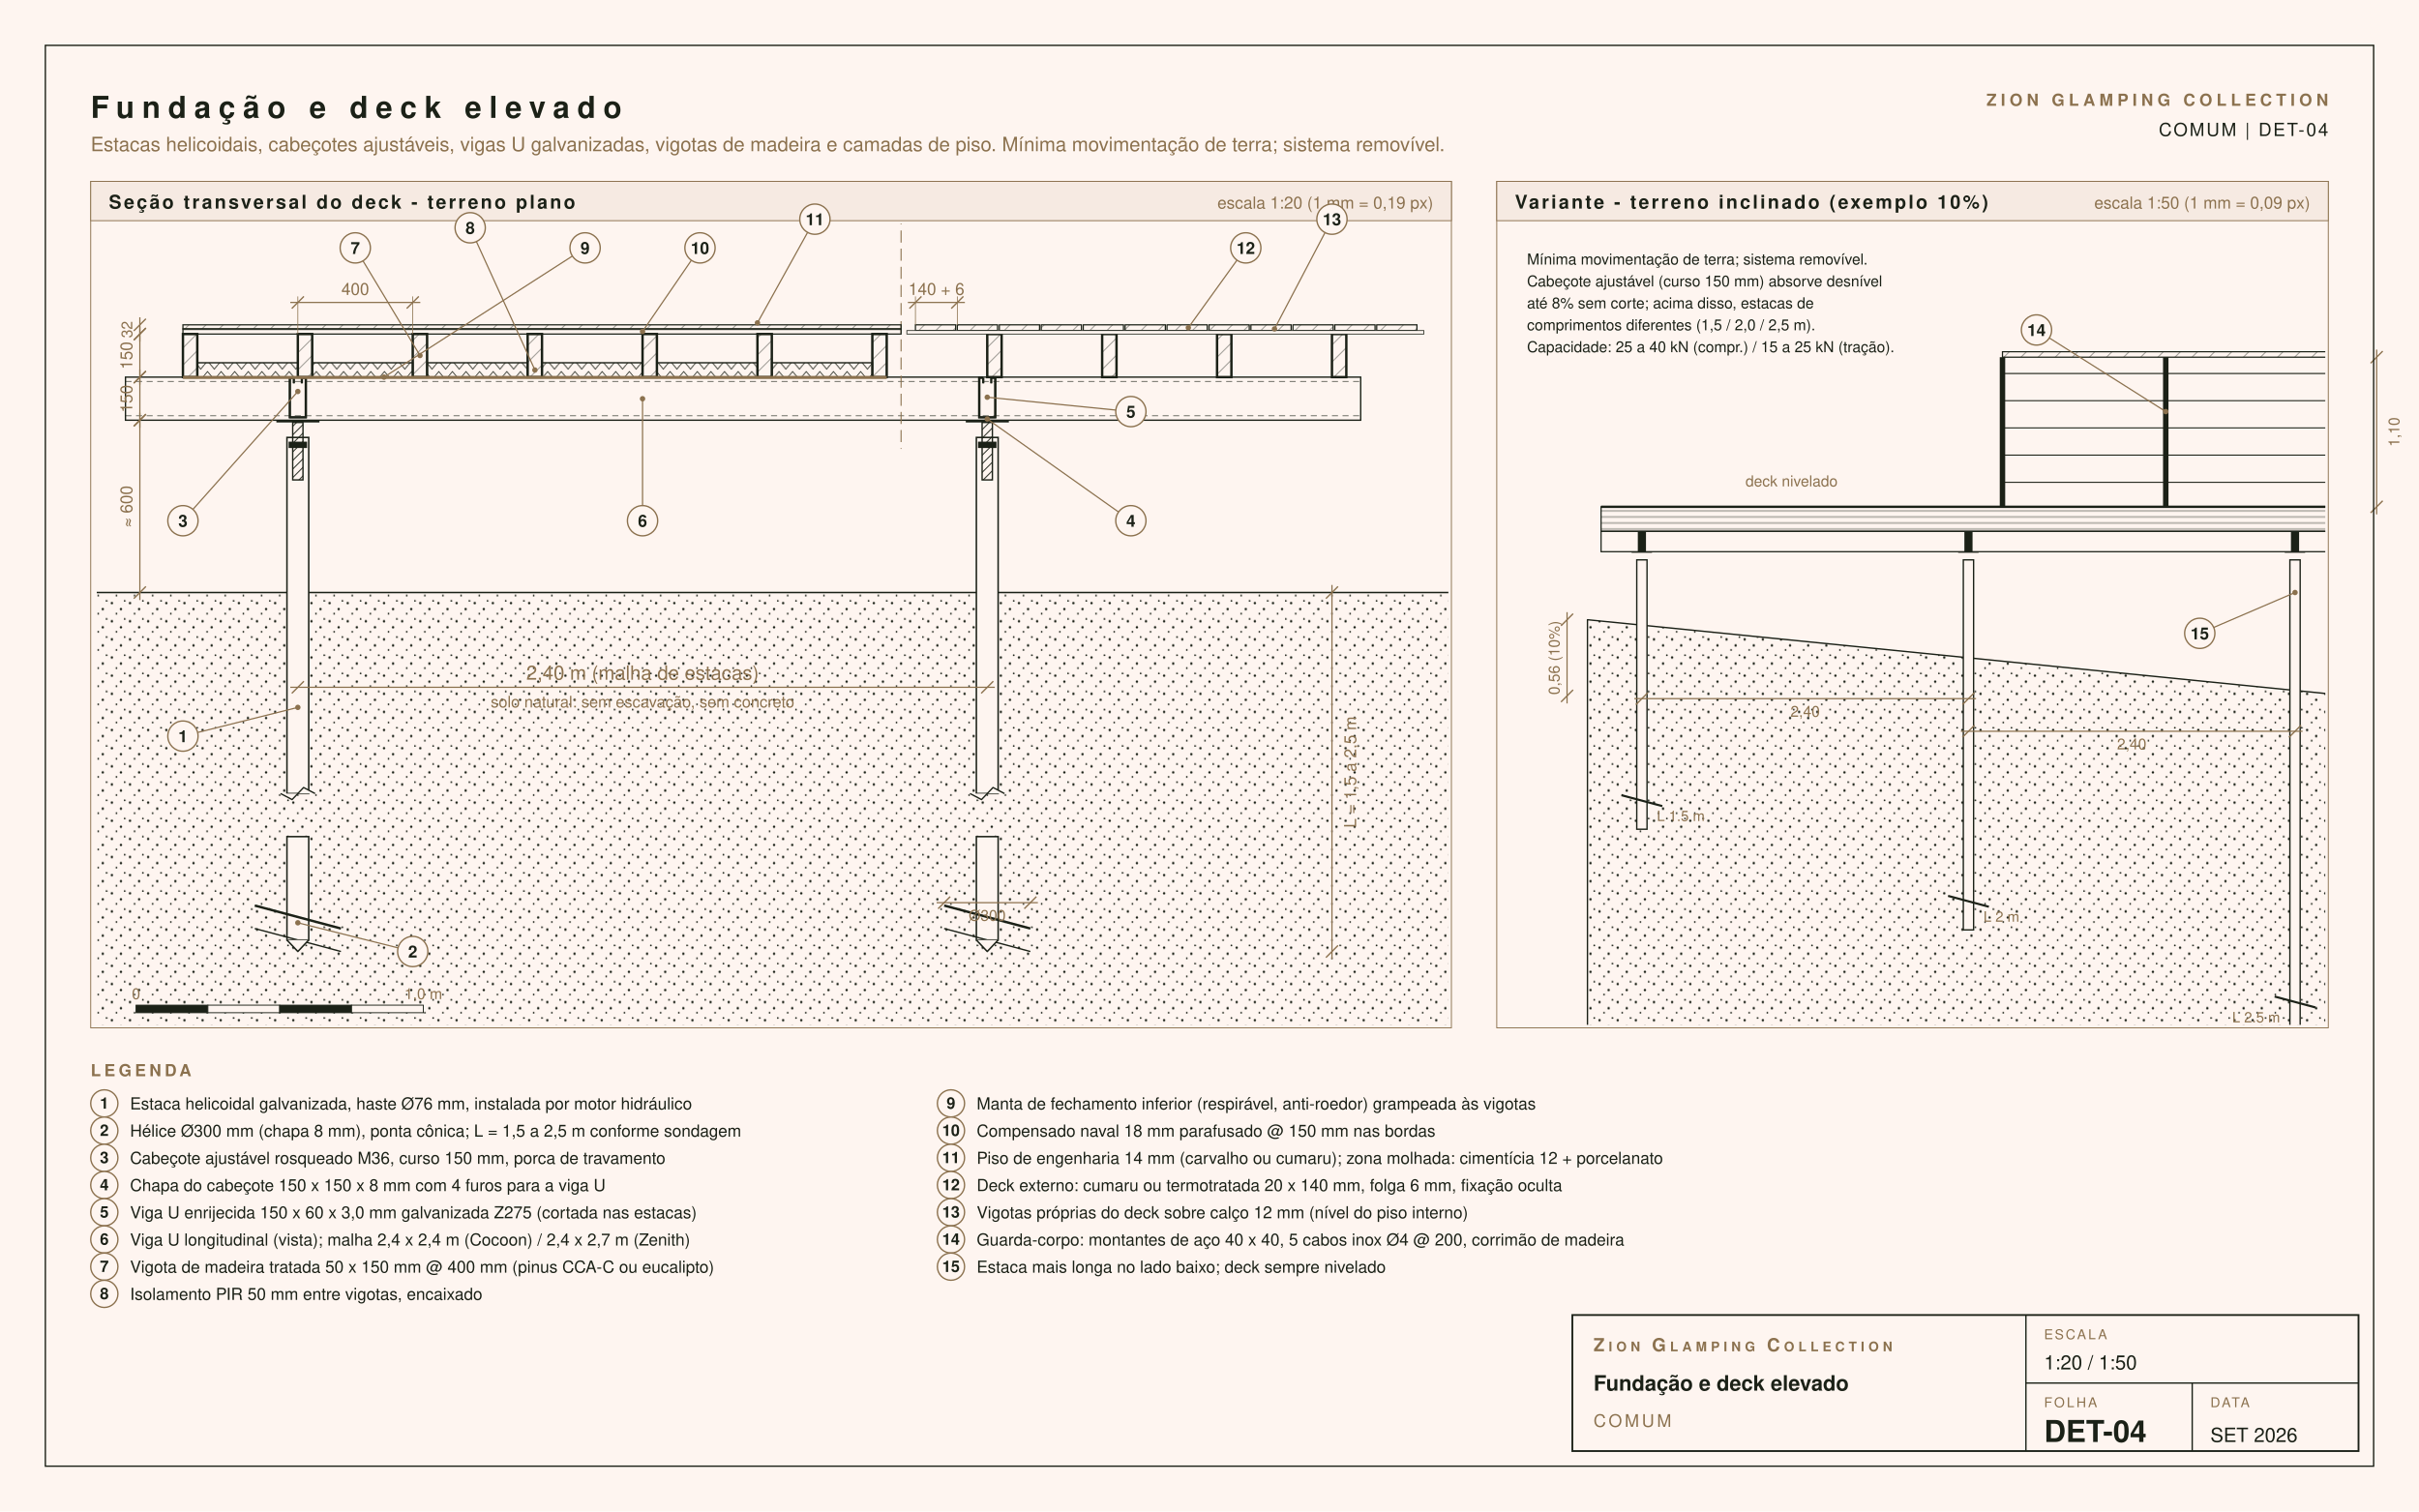
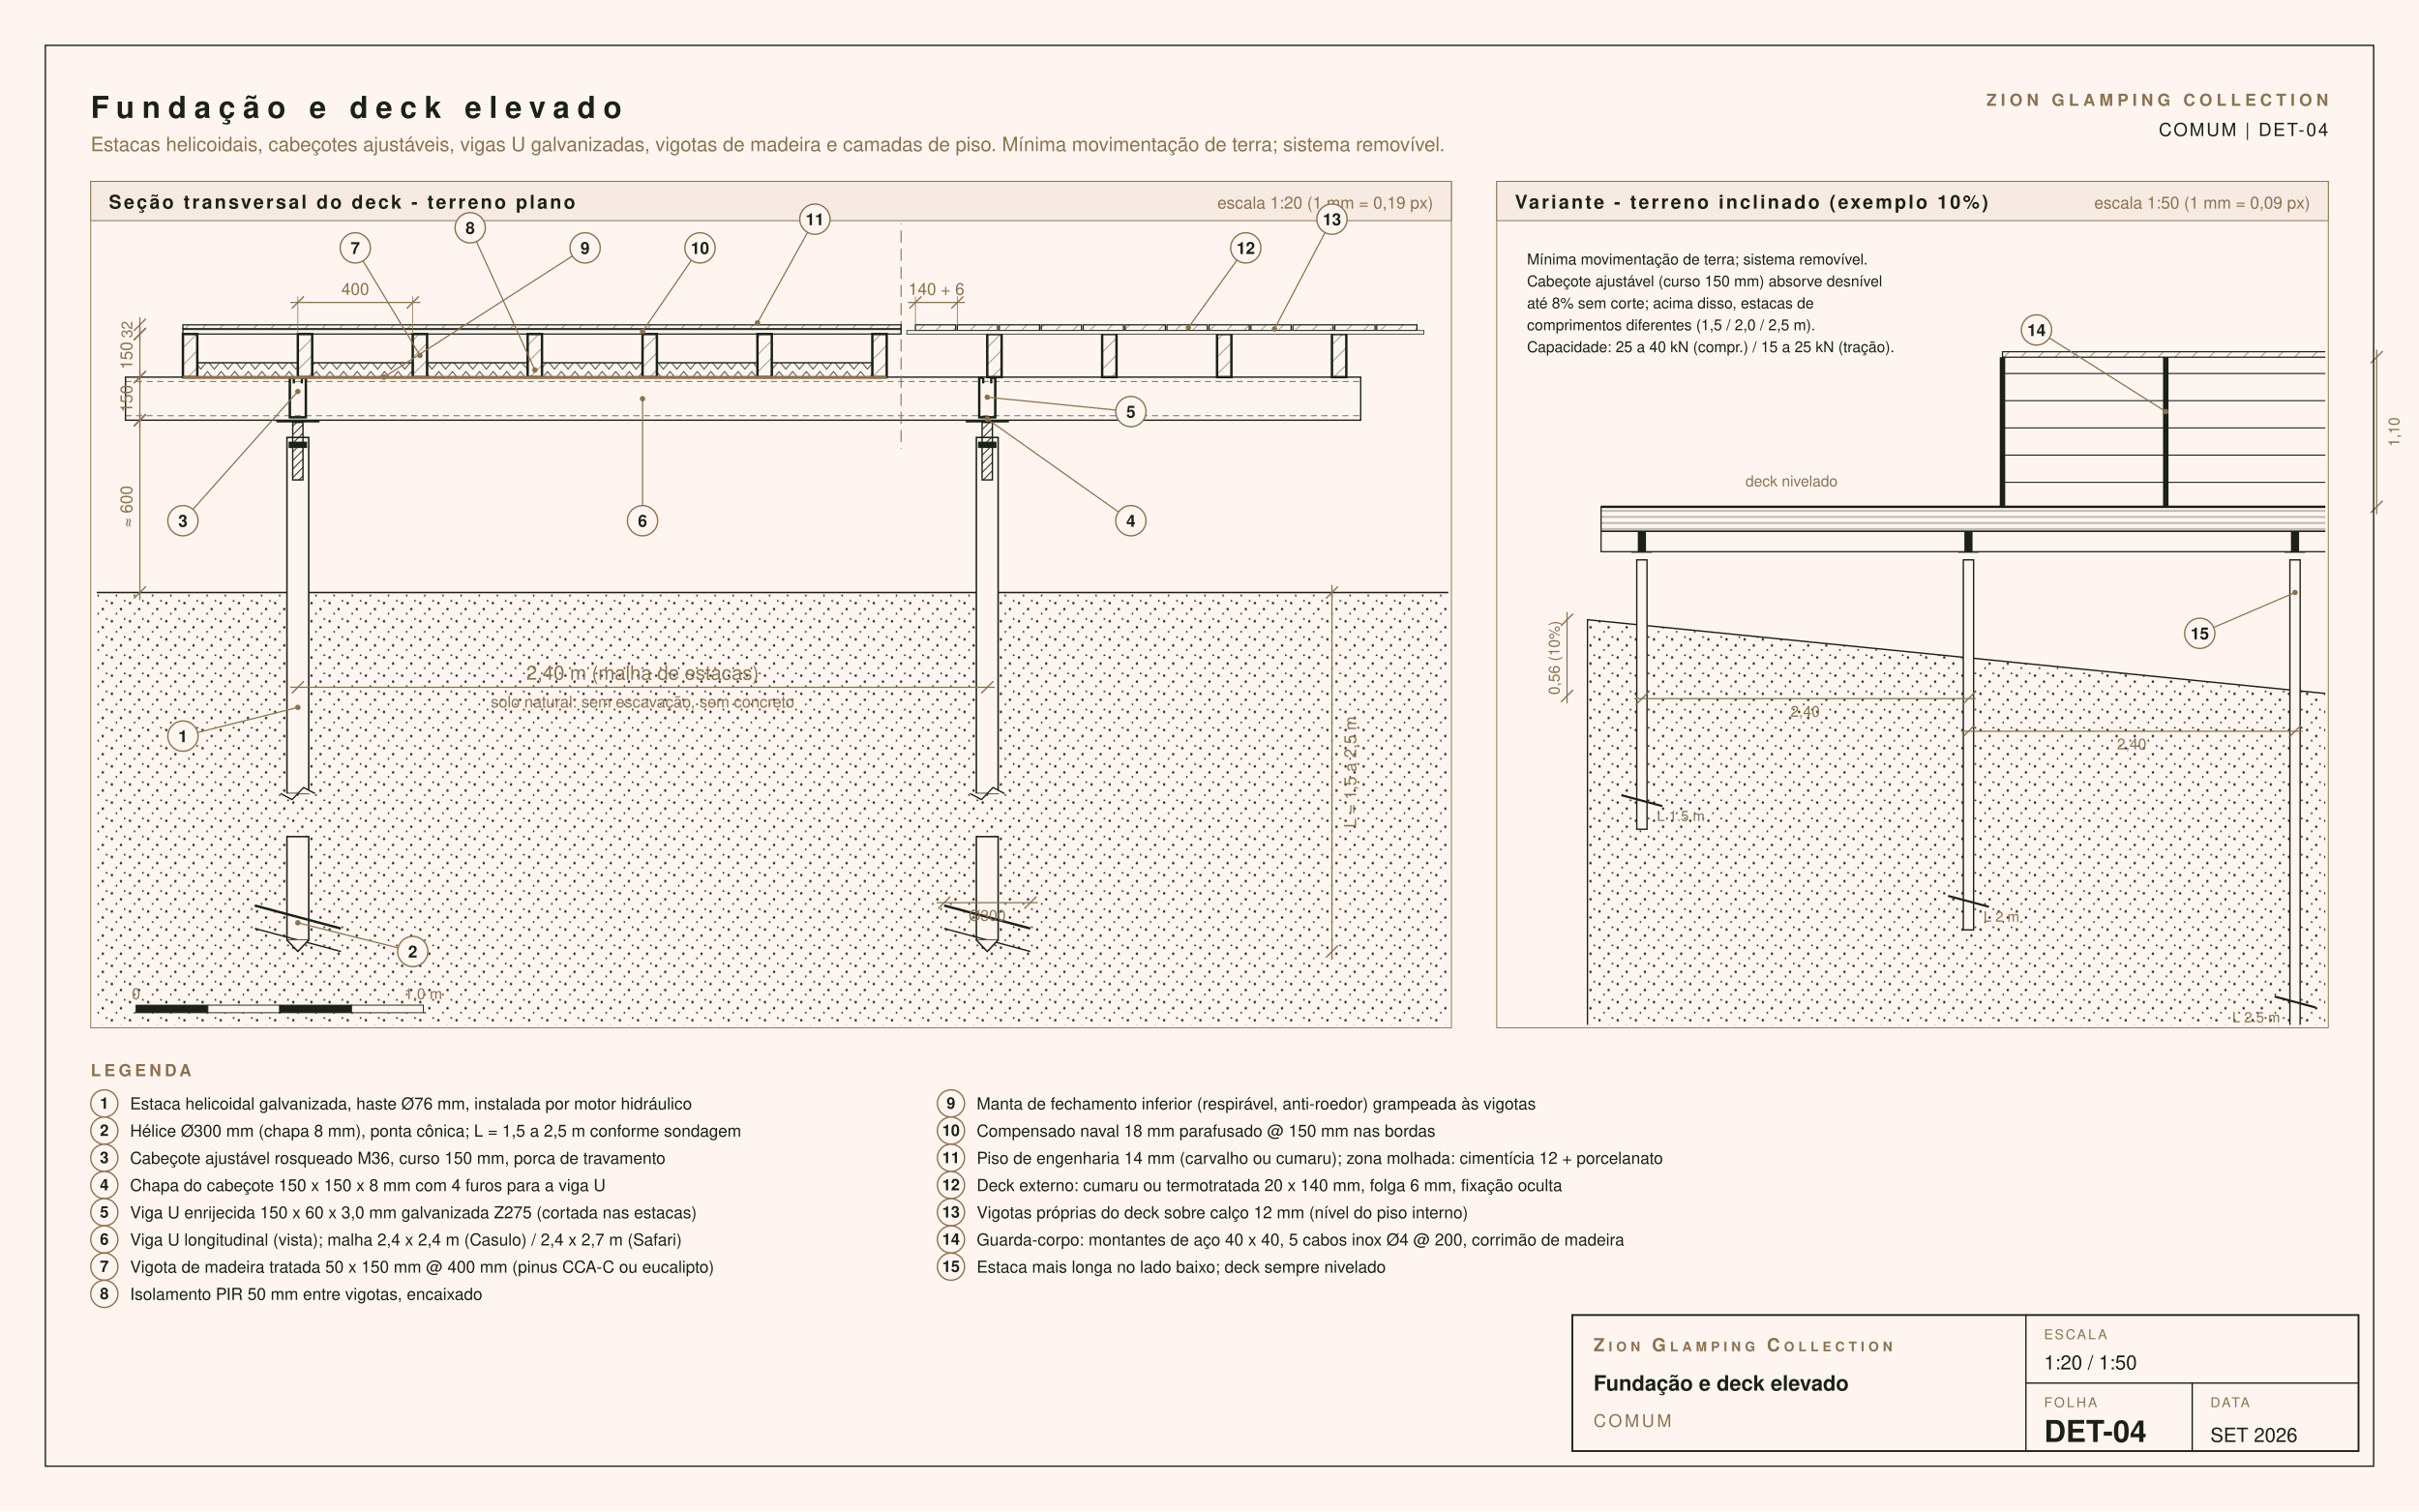
<svg xmlns="http://www.w3.org/2000/svg" width="1600" height="1000" viewBox="0 0 1600 1000" font-family="DM Sans, Helvetica, Arial, sans-serif" fill="#1B2117">
  <defs>
    <pattern id="p-wood" width="8" height="8" patternUnits="userSpaceOnUse" patternTransform="rotate(45)">
      <line x1="0" y1="0" x2="0" y2="8" stroke="#1B2117" stroke-width="0.5" />
    </pattern>
    <pattern id="p-steel" width="4" height="4" patternUnits="userSpaceOnUse" patternTransform="rotate(45)">
      <line x1="0" y1="0" x2="0" y2="4" stroke="#1B2117" stroke-width="1.1" />
    </pattern>
    <pattern id="p-ins" width="14" height="10" patternUnits="userSpaceOnUse">
      <path d="M0,5 L3.5,1 L7,5 L10.5,9 L14,5" fill="none" stroke="#1B2117" stroke-width="0.6" />
    </pattern>
    <pattern id="p-pir" width="9" height="7" patternUnits="userSpaceOnUse">
      <path d="M0,3.5 L2.25,0.8 L4.5,3.5 L6.75,6.2 L9,3.5" fill="none" stroke="#1B2117" stroke-width="0.5" />
    </pattern>
    <pattern id="p-dots" width="12" height="12" patternUnits="userSpaceOnUse">
      <circle cx="2" cy="3" r="0.8" fill="#1B2117" />
      <circle cx="8" cy="7" r="0.8" fill="#1B2117" />
      <circle cx="5" cy="10" r="0.6" fill="#1B2117" />
      <circle cx="10.5" cy="1.5" r="0.6" fill="#1B2117" />
    </pattern>
    <pattern id="p-gravel" width="14" height="14" patternUnits="userSpaceOnUse">
      <ellipse cx="3" cy="4" rx="2.2" ry="1.5" fill="none" stroke="#1B2117" stroke-width="0.5" />
      <ellipse cx="10" cy="9" rx="2.4" ry="1.6" fill="none" stroke="#1B2117" stroke-width="0.5" transform="rotate(30 10 9)" />
      <ellipse cx="11" cy="2" rx="1.6" ry="1.1" fill="none" stroke="#1B2117" stroke-width="0.5" />
    </pattern>
    <pattern id="p-osb" width="10" height="10" patternUnits="userSpaceOnUse">
      <line x1="1" y1="2" x2="4" y2="3" stroke="#1B2117" stroke-width="0.6" />
      <line x1="6" y1="7" x2="9" y2="5" stroke="#1B2117" stroke-width="0.6" />
      <line x1="2" y1="8" x2="4" y2="9" stroke="#1B2117" stroke-width="0.6" />
    </pattern>
    <pattern id="p-cem" width="6" height="6" patternUnits="userSpaceOnUse">
      <circle cx="1.5" cy="1.5" r="0.5" fill="#1B2117" />
      <circle cx="4.5" cy="4" r="0.5" fill="#1B2117" />
    </pattern>
    <pattern id="p-ply" width="10" height="4" patternUnits="userSpaceOnUse">
      <line x1="0" y1="2" x2="10" y2="2" stroke="#1B2117" stroke-width="0.35" />
    </pattern>
  </defs>
  <rect x="0" y="0" width="1600" height="1000" fill="#FEF5F0" />
  <rect x="60.0" y="120.0" width="900.0" height="560.0" fill="none" stroke="#8B714E" stroke-width="0.6" rx="0" />
  <rect x="60.0" y="120.0" width="900.0" height="26.0" fill="#F6EAE2" stroke="#8B714E" stroke-width="0.6" rx="0" />
  <text x="72.0" y="138.0" text-anchor="start" fill="#1B2117" style="font-size:12.5px;font-weight:600;letter-spacing:0.12em;text-transform:uppercase;">Seção transversal do deck  -  terreno plano</text>
  <text x="948.0" y="138.0" text-anchor="end" fill="#8B714E" style="font-size:11px;">escala 1:20 (1 mm = 0,19 px)</text>
  <clipPath id="c4a">
    <rect x="62" y="148" width="896" height="530" />
  </clipPath>
  <g clip-path="url(#c4a)">
    <rect x="64.0" y="392.0" width="912.0" height="304.0" fill="url(#p-dots)" stroke="none" stroke-width="0.9" rx="0" />
    <line x1="64.0" y1="392.0" x2="976.0" y2="392.0" stroke="#1B2117" stroke-width="1.0" stroke-linecap="butt" />
    <rect x="189.8" y="289.4" width="14.4" height="235.6" fill="#FEF5F0" stroke="#1B2117" stroke-width="1.0" rx="0" />
    <polyline points="185.6,525.0 193.2,529.0 200.8,521.0 208.4,525.0" fill="#FEF5F0" stroke="#1B2117" stroke-width="0.9" stroke-linejoin="round" stroke-linecap="butt" />
    <rect x="189.8" y="553.5" width="14.4" height="68.4" fill="#FEF5F0" stroke="#1B2117" stroke-width="1.0" rx="0" />
    <polyline points="168.5,599.1 225.5,614.3" fill="none" stroke="#1B2117" stroke-width="1.6" stroke-linejoin="round" stroke-linecap="butt" />
    <polyline points="168.5,614.3 225.5,629.5" fill="none" stroke="#1B2117" stroke-width="0.9" stroke-linejoin="round" stroke-linecap="butt" />
    <polyline points="189.8,621.9 197.0,629.5 204.2,621.9" fill="#FEF5F0" stroke="#1B2117" stroke-width="1.0" stroke-linejoin="round" stroke-linecap="butt" />
    <rect x="193.6" y="279.5" width="6.8" height="38.0" fill="url(#p-steel)" stroke="#1B2117" stroke-width="0.9" rx="0" />
    <rect x="190.9" y="292.2" width="12.2" height="4.2" fill="#1B2117" stroke="none" stroke-width="0.9" rx="0" />
    <rect x="182.8" y="278.0" width="28.5" height="1.5" fill="#1B2117" stroke="none" stroke-width="0.9" rx="0" />
    <polygon points="191.3,249.5 191.3,276.5 202.7,276.5 202.7,249.5 200.0,249.5 200.0,253.3 199.3,253.3 199.3,250.3 201.9,250.3 201.9,275.7 192.1,275.7 192.1,250.3 194.7,250.3 194.7,253.3 194.0,253.3 194.0,249.5" fill="#1B2117" stroke="#1B2117" stroke-width="0.8" stroke-linejoin="round" stroke-linecap="butt" />
    <rect x="645.8" y="289.4" width="14.4" height="235.6" fill="#FEF5F0" stroke="#1B2117" stroke-width="1.0" rx="0" />
    <polyline points="641.6,525.0 649.2,529.0 656.8,521.0 664.4,525.0" fill="#FEF5F0" stroke="#1B2117" stroke-width="0.9" stroke-linejoin="round" stroke-linecap="butt" />
    <rect x="645.8" y="553.5" width="14.4" height="68.4" fill="#FEF5F0" stroke="#1B2117" stroke-width="1.0" rx="0" />
    <polyline points="624.5,599.1 681.5,614.3" fill="none" stroke="#1B2117" stroke-width="1.6" stroke-linejoin="round" stroke-linecap="butt" />
    <polyline points="624.5,614.3 681.5,629.5" fill="none" stroke="#1B2117" stroke-width="0.9" stroke-linejoin="round" stroke-linecap="butt" />
    <polyline points="645.8,621.9 653.0,629.5 660.2,621.9" fill="#FEF5F0" stroke="#1B2117" stroke-width="1.0" stroke-linejoin="round" stroke-linecap="butt" />
    <rect x="649.6" y="279.5" width="6.8" height="38.0" fill="url(#p-steel)" stroke="#1B2117" stroke-width="0.9" rx="0" />
    <rect x="646.9" y="292.2" width="12.2" height="4.2" fill="#1B2117" stroke="none" stroke-width="0.9" rx="0" />
    <rect x="638.8" y="278.0" width="28.5" height="1.5" fill="#1B2117" stroke="none" stroke-width="0.9" rx="0" />
    <polygon points="647.3,249.5 647.3,276.5 658.7,276.5 658.7,249.5 656.0,249.5 656.0,253.3 655.3,253.3 655.3,250.3 657.9,250.3 657.9,275.7 648.1,275.7 648.1,250.3 650.7,250.3 650.7,253.3 650.0,253.3 650.0,249.5" fill="#1B2117" stroke="#1B2117" stroke-width="0.8" stroke-linejoin="round" stroke-linecap="butt" />
    <rect x="83.0" y="249.5" width="817.0" height="28.5" fill="none" stroke="#1B2117" stroke-width="0.9" rx="0" />
    <line x1="83.0" y1="275.1" x2="900.0" y2="275.1" stroke="#1B2117" stroke-width="0.4" stroke-linecap="butt" stroke-dasharray="4 3" />
    <line x1="83.0" y1="252.3" x2="900.0" y2="252.3" stroke="#1B2117" stroke-width="0.4" stroke-linecap="butt" stroke-dasharray="4 3" />
    <rect x="121.0" y="221.0" width="9.5" height="28.5" fill="url(#p-wood)" stroke="#1B2117" stroke-width="1.6" rx="0" />
    <rect x="197.0" y="221.0" width="9.5" height="28.5" fill="url(#p-wood)" stroke="#1B2117" stroke-width="1.6" rx="0" />
    <rect x="273.0" y="221.0" width="9.5" height="28.5" fill="url(#p-wood)" stroke="#1B2117" stroke-width="1.6" rx="0" />
    <rect x="349.0" y="221.0" width="9.5" height="28.5" fill="url(#p-wood)" stroke="#1B2117" stroke-width="1.6" rx="0" />
    <rect x="425.0" y="221.0" width="9.5" height="28.5" fill="url(#p-wood)" stroke="#1B2117" stroke-width="1.6" rx="0" />
    <rect x="501.0" y="221.0" width="9.5" height="28.5" fill="url(#p-wood)" stroke="#1B2117" stroke-width="1.6" rx="0" />
    <rect x="577.0" y="221.0" width="9.5" height="28.5" fill="url(#p-wood)" stroke="#1B2117" stroke-width="1.6" rx="0" />
    <rect x="653.0" y="221.0" width="9.5" height="28.5" fill="url(#p-wood)" stroke="#1B2117" stroke-width="1.6" rx="0" />
    <rect x="729.0" y="221.0" width="9.5" height="28.5" fill="url(#p-wood)" stroke="#1B2117" stroke-width="1.6" rx="0" />
    <rect x="805.0" y="221.0" width="9.5" height="28.5" fill="url(#p-wood)" stroke="#1B2117" stroke-width="1.6" rx="0" />
    <rect x="881.0" y="221.0" width="9.5" height="28.5" fill="url(#p-wood)" stroke="#1B2117" stroke-width="1.6" rx="0" />
    <rect x="130.5" y="240.0" width="66.5" height="9.5" fill="url(#p-pir)" stroke="#1B2117" stroke-width="0.9" rx="0" />
    <rect x="206.5" y="240.0" width="66.5" height="9.5" fill="url(#p-pir)" stroke="#1B2117" stroke-width="0.9" rx="0" />
    <rect x="282.5" y="240.0" width="66.5" height="9.5" fill="url(#p-pir)" stroke="#1B2117" stroke-width="0.9" rx="0" />
    <rect x="358.5" y="240.0" width="66.5" height="9.5" fill="url(#p-pir)" stroke="#1B2117" stroke-width="0.9" rx="0" />
    <rect x="434.5" y="240.0" width="66.5" height="9.5" fill="url(#p-pir)" stroke="#1B2117" stroke-width="0.9" rx="0" />
    <rect x="510.5" y="240.0" width="66.5" height="9.5" fill="url(#p-pir)" stroke="#1B2117" stroke-width="0.9" rx="0" />
    <line x1="121.0" y1="249.7" x2="586.5" y2="249.7" stroke="#8B714E" stroke-width="2.0" stroke-linecap="butt" />
    <line x1="596.0" y1="116.5" x2="596.0" y2="297.0" stroke="#8B714E" stroke-width="0.7" stroke-linecap="butt" stroke-dasharray="8 4" />
    <text x="596.0" y="112.7" text-anchor="middle" fill="#8B714E" style="font-size:10px;">borda da concha / parede</text>
    <rect x="121.0" y="217.6" width="475.0" height="3.4" fill="url(#p-ply)" stroke="#1B2117" stroke-width="0.8" rx="0" />
    <rect x="121.0" y="214.9" width="475.0" height="2.7" fill="url(#p-wood)" stroke="#1B2117" stroke-width="0.8" rx="0" />
    <rect x="605.5" y="214.9" width="26.6" height="3.8" fill="url(#p-wood)" stroke="#1B2117" stroke-width="0.8" rx="0" />
    <rect x="633.2" y="214.9" width="26.6" height="3.8" fill="url(#p-wood)" stroke="#1B2117" stroke-width="0.8" rx="0" />
    <rect x="661.0" y="214.9" width="26.6" height="3.8" fill="url(#p-wood)" stroke="#1B2117" stroke-width="0.8" rx="0" />
    <rect x="688.7" y="214.9" width="26.6" height="3.8" fill="url(#p-wood)" stroke="#1B2117" stroke-width="0.8" rx="0" />
    <rect x="716.5" y="214.9" width="26.6" height="3.8" fill="url(#p-wood)" stroke="#1B2117" stroke-width="0.8" rx="0" />
    <rect x="744.2" y="214.9" width="26.6" height="3.8" fill="url(#p-wood)" stroke="#1B2117" stroke-width="0.8" rx="0" />
    <rect x="771.9" y="214.9" width="26.6" height="3.8" fill="url(#p-wood)" stroke="#1B2117" stroke-width="0.8" rx="0" />
    <rect x="799.7" y="214.9" width="26.6" height="3.8" fill="url(#p-wood)" stroke="#1B2117" stroke-width="0.8" rx="0" />
    <rect x="827.4" y="214.9" width="26.6" height="3.8" fill="url(#p-wood)" stroke="#1B2117" stroke-width="0.8" rx="0" />
    <rect x="855.2" y="214.9" width="26.6" height="3.8" fill="url(#p-wood)" stroke="#1B2117" stroke-width="0.8" rx="0" />
    <rect x="882.9" y="214.9" width="26.6" height="3.8" fill="url(#p-wood)" stroke="#1B2117" stroke-width="0.8" rx="0" />
    <rect x="910.6" y="214.9" width="26.6" height="3.8" fill="url(#p-wood)" stroke="#1B2117" stroke-width="0.8" rx="0" />
    <rect x="599.8" y="218.7" width="342.0" height="2.3" fill="#FEF5F0" stroke="#1B2117" stroke-width="0.5" rx="0" />
  </g>
  <line x1="192.0" y1="454.7" x2="658.0" y2="454.7" stroke="#8B714E" stroke-width="0.8" stroke-linecap="butt" />
  <line x1="193.0" y1="458.7" x2="201.0" y2="450.7" stroke="#8B714E" stroke-width="0.9" stroke-linecap="butt" />
  <line x1="649.0" y1="458.7" x2="657.0" y2="450.7" stroke="#8B714E" stroke-width="0.9" stroke-linecap="butt" />
  <text x="425.0" y="449.7" text-anchor="middle" fill="#8B714E" style="font-size:13px;">2,40 m (malha de estacas)</text>
  <line x1="92.5" y1="273.0" x2="92.5" y2="397.0" stroke="#8B714E" stroke-width="0.8" stroke-linecap="butt" />
  <line x1="88.5" y1="396.0" x2="96.5" y2="388.0" stroke="#8B714E" stroke-width="0.9" stroke-linecap="butt" />
  <line x1="88.5" y1="282.0" x2="96.5" y2="274.0" stroke="#8B714E" stroke-width="0.9" stroke-linecap="butt" />
  <text x="87.5" y="335.0" text-anchor="middle" fill="#8B714E" style="font-size:11px;" transform="rotate(-90 87.5 335.0)">≈ 600</text>
  <line x1="92.5" y1="244.5" x2="92.5" y2="283.0" stroke="#8B714E" stroke-width="0.8" stroke-linecap="butt" />
  <line x1="88.5" y1="282.0" x2="96.5" y2="274.0" stroke="#8B714E" stroke-width="0.9" stroke-linecap="butt" />
  <line x1="88.5" y1="253.5" x2="96.5" y2="245.5" stroke="#8B714E" stroke-width="0.9" stroke-linecap="butt" />
  <text x="87.5" y="263.8" text-anchor="middle" fill="#8B714E" style="font-size:11px;" transform="rotate(-90 87.5 263.8)">150</text>
  <line x1="92.5" y1="216.0" x2="92.5" y2="254.5" stroke="#8B714E" stroke-width="0.8" stroke-linecap="butt" />
  <line x1="88.5" y1="253.5" x2="96.5" y2="245.5" stroke="#8B714E" stroke-width="0.9" stroke-linecap="butt" />
  <line x1="88.5" y1="225.0" x2="96.5" y2="217.0" stroke="#8B714E" stroke-width="0.9" stroke-linecap="butt" />
  <text x="87.5" y="235.2" text-anchor="middle" fill="#8B714E" style="font-size:11px;" transform="rotate(-90 87.5 235.2)">150</text>
  <line x1="92.5" y1="209.9" x2="92.5" y2="226.0" stroke="#8B714E" stroke-width="0.8" stroke-linecap="butt" />
  <line x1="88.5" y1="225.0" x2="96.5" y2="217.0" stroke="#8B714E" stroke-width="0.9" stroke-linecap="butt" />
  <line x1="88.5" y1="218.9" x2="96.5" y2="210.9" stroke="#8B714E" stroke-width="0.9" stroke-linecap="butt" />
  <text x="87.5" y="218.0" text-anchor="middle" fill="#8B714E" style="font-size:10px;" transform="rotate(-90 87.5 218.0)">32</text>
  <line x1="197.0" y1="221.0" x2="197.0" y2="196.1" stroke="#8B714E" stroke-width="0.5" stroke-linecap="butt" />
  <line x1="273.0" y1="221.0" x2="273.0" y2="196.1" stroke="#8B714E" stroke-width="0.5" stroke-linecap="butt" />
  <line x1="192.0" y1="200.1" x2="278.0" y2="200.1" stroke="#8B714E" stroke-width="0.8" stroke-linecap="butt" />
  <line x1="193.0" y1="204.1" x2="201.0" y2="196.1" stroke="#8B714E" stroke-width="0.9" stroke-linecap="butt" />
  <line x1="269.0" y1="204.1" x2="277.0" y2="196.1" stroke="#8B714E" stroke-width="0.9" stroke-linecap="butt" />
  <text x="235.0" y="195.1" text-anchor="middle" fill="#8B714E" style="font-size:11px;">400</text>
  <line x1="605.5" y1="214.9" x2="605.5" y2="196.1" stroke="#8B714E" stroke-width="0.5" stroke-linecap="butt" />
  <line x1="633.2" y1="214.9" x2="633.2" y2="196.1" stroke="#8B714E" stroke-width="0.5" stroke-linecap="butt" />
  <line x1="600.5" y1="200.1" x2="638.2" y2="200.1" stroke="#8B714E" stroke-width="0.8" stroke-linecap="butt" />
  <line x1="601.5" y1="204.1" x2="609.5" y2="196.1" stroke="#8B714E" stroke-width="0.9" stroke-linecap="butt" />
  <line x1="629.2" y1="204.1" x2="637.2" y2="196.1" stroke="#8B714E" stroke-width="0.9" stroke-linecap="butt" />
  <text x="619.4" y="195.1" text-anchor="middle" fill="#8B714E" style="font-size:11px;">140 + 6</text>
  <line x1="881.0" y1="387.0" x2="881.0" y2="634.5" stroke="#8B714E" stroke-width="0.8" stroke-linecap="butt" />
  <line x1="877.0" y1="633.5" x2="885.0" y2="625.5" stroke="#8B714E" stroke-width="0.9" stroke-linecap="butt" />
  <line x1="877.0" y1="396.0" x2="885.0" y2="388.0" stroke="#8B714E" stroke-width="0.9" stroke-linecap="butt" />
  <text x="897.0" y="510.8" text-anchor="middle" fill="#8B714E" style="font-size:11px;" transform="rotate(-90 897.0 510.8)">L = 1,5 a 2,5 m</text>
  <line x1="619.5" y1="597.2" x2="686.5" y2="597.2" stroke="#8B714E" stroke-width="0.8" stroke-linecap="butt" />
  <line x1="620.5" y1="601.2" x2="628.5" y2="593.2" stroke="#8B714E" stroke-width="0.9" stroke-linecap="butt" />
  <line x1="677.5" y1="601.2" x2="685.5" y2="593.2" stroke="#8B714E" stroke-width="0.9" stroke-linecap="butt" />
  <text x="653.0" y="609.2" text-anchor="middle" fill="#8B714E" style="font-size:10px;">Ø300</text>
  <text x="425.0" y="468.0" text-anchor="middle" fill="#8B714E" style="font-size:10.5px;">solo natural: sem escavação, sem concreto</text>
  <line x1="130.7" y1="484.6" x2="197.0" y2="468.0" stroke="#8B714E" stroke-width="0.8" stroke-linecap="butt" />
  <circle cx="197.0" cy="468.0" r="1.8" fill="#8B714E" stroke="none" stroke-width="0.9" />
  <circle cx="121.0" cy="487.0" r="10.0" fill="#FEF5F0" stroke="#8B714E" stroke-width="0.9" />
  <text x="121.0" y="491.0" text-anchor="middle" fill="#1B2117" style="font-size:11px;font-weight:600;">1</text>
  <line x1="263.3" y1="627.1" x2="197.0" y2="610.5" stroke="#8B714E" stroke-width="0.8" stroke-linecap="butt" />
  <circle cx="197.0" cy="610.5" r="1.8" fill="#8B714E" stroke="none" stroke-width="0.9" />
  <circle cx="273.0" cy="629.5" r="10.0" fill="#FEF5F0" stroke="#8B714E" stroke-width="0.9" />
  <text x="273.0" y="633.5" text-anchor="middle" fill="#1B2117" style="font-size:11px;font-weight:600;">2</text>
  <line x1="127.6" y1="337.0" x2="197.0" y2="259.0" stroke="#8B714E" stroke-width="0.8" stroke-linecap="butt" />
  <circle cx="197.0" cy="259.0" r="1.8" fill="#8B714E" stroke="none" stroke-width="0.9" />
  <circle cx="121.0" cy="344.5" r="10.0" fill="#FEF5F0" stroke="#8B714E" stroke-width="0.9" />
  <text x="121.0" y="348.5" text-anchor="middle" fill="#1B2117" style="font-size:11px;font-weight:600;">3</text>
  <line x1="739.8" y1="338.7" x2="653.0" y2="277.2" stroke="#8B714E" stroke-width="0.8" stroke-linecap="butt" />
  <circle cx="653.0" cy="277.2" r="1.8" fill="#8B714E" stroke="none" stroke-width="0.9" />
  <circle cx="748.0" cy="344.5" r="10.0" fill="#FEF5F0" stroke="#8B714E" stroke-width="0.9" />
  <text x="748.0" y="348.5" text-anchor="middle" fill="#1B2117" style="font-size:11px;font-weight:600;">4</text>
  <line x1="738.0" y1="271.3" x2="653.0" y2="262.8" stroke="#8B714E" stroke-width="0.8" stroke-linecap="butt" />
  <circle cx="653.0" cy="262.8" r="1.8" fill="#8B714E" stroke="none" stroke-width="0.9" />
  <circle cx="748.0" cy="272.3" r="10.0" fill="#FEF5F0" stroke="#8B714E" stroke-width="0.9" />
  <text x="748.0" y="276.3" text-anchor="middle" fill="#1B2117" style="font-size:11px;font-weight:600;">5</text>
  <line x1="425.0" y1="334.5" x2="425.0" y2="263.8" stroke="#8B714E" stroke-width="0.8" stroke-linecap="butt" />
  <circle cx="425.0" cy="263.8" r="1.8" fill="#8B714E" stroke="none" stroke-width="0.9" />
  <circle cx="425.0" cy="344.5" r="10.0" fill="#FEF5F0" stroke="#8B714E" stroke-width="0.9" />
  <text x="425.0" y="348.5" text-anchor="middle" fill="#1B2117" style="font-size:11px;font-weight:600;">6</text>
  <line x1="240.1" y1="172.6" x2="277.8" y2="235.2" stroke="#8B714E" stroke-width="0.8" stroke-linecap="butt" />
  <circle cx="277.8" cy="235.2" r="1.8" fill="#8B714E" stroke="none" stroke-width="0.9" />
  <circle cx="235.0" cy="164.0" r="10.0" fill="#FEF5F0" stroke="#8B714E" stroke-width="0.9" />
  <text x="235.0" y="168.0" text-anchor="middle" fill="#1B2117" style="font-size:11px;font-weight:600;">7</text>
  <line x1="315.1" y1="159.8" x2="353.8" y2="244.8" stroke="#8B714E" stroke-width="0.8" stroke-linecap="butt" />
  <circle cx="353.8" cy="244.8" r="1.8" fill="#8B714E" stroke="none" stroke-width="0.9" />
  <circle cx="311.0" cy="150.7" r="10.0" fill="#FEF5F0" stroke="#8B714E" stroke-width="0.9" />
  <text x="311.0" y="154.7" text-anchor="middle" fill="#1B2117" style="font-size:11px;font-weight:600;">8</text>
  <line x1="378.6" y1="169.4" x2="254.0" y2="249.5" stroke="#8B714E" stroke-width="0.8" stroke-linecap="butt" />
  <circle cx="254.0" cy="249.5" r="1.8" fill="#8B714E" stroke="none" stroke-width="0.9" />
  <circle cx="387.0" cy="164.0" r="10.0" fill="#FEF5F0" stroke="#8B714E" stroke-width="0.9" />
  <text x="387.0" y="168.0" text-anchor="middle" fill="#1B2117" style="font-size:11px;font-weight:600;">9</text>
  <line x1="457.3" y1="172.2" x2="425.0" y2="219.3" stroke="#8B714E" stroke-width="0.8" stroke-linecap="butt" />
  <circle cx="425.0" cy="219.3" r="1.8" fill="#8B714E" stroke="none" stroke-width="0.9" />
  <circle cx="463.0" cy="164.0" r="10.0" fill="#FEF5F0" stroke="#8B714E" stroke-width="0.9" />
  <text x="463.0" y="168.0" text-anchor="middle" fill="#1B2117" style="font-size:11px;font-weight:600;">10</text>
  <line x1="534.2" y1="153.7" x2="501.0" y2="213.6" stroke="#8B714E" stroke-width="0.8" stroke-linecap="butt" />
  <circle cx="501.0" cy="213.6" r="1.8" fill="#8B714E" stroke="none" stroke-width="0.9" />
  <circle cx="539.0" cy="145.0" r="10.0" fill="#FEF5F0" stroke="#8B714E" stroke-width="0.9" />
  <text x="539.0" y="149.0" text-anchor="middle" fill="#1B2117" style="font-size:11px;font-weight:600;">11</text>
  <line x1="818.2" y1="172.1" x2="786.0" y2="216.8" stroke="#8B714E" stroke-width="0.8" stroke-linecap="butt" />
  <circle cx="786.0" cy="216.8" r="1.8" fill="#8B714E" stroke="none" stroke-width="0.9" />
  <circle cx="824.0" cy="164.0" r="10.0" fill="#FEF5F0" stroke="#8B714E" stroke-width="0.9" />
  <text x="824.0" y="168.0" text-anchor="middle" fill="#1B2117" style="font-size:11px;font-weight:600;">12</text>
  <line x1="876.4" y1="153.9" x2="843.0" y2="217.6" stroke="#8B714E" stroke-width="0.8" stroke-linecap="butt" />
  <circle cx="843.0" cy="217.6" r="1.8" fill="#8B714E" stroke="none" stroke-width="0.9" />
  <circle cx="881.0" cy="145.0" r="10.0" fill="#FEF5F0" stroke="#8B714E" stroke-width="0.9" />
  <text x="881.0" y="149.0" text-anchor="middle" fill="#1B2117" style="font-size:11px;font-weight:600;">13</text>
  <rect x="90.0" y="665.0" width="47.5" height="5.0" fill="#1B2117" stroke="#1B2117" stroke-width="0.6" rx="0" />
  <rect x="137.5" y="665.0" width="47.5" height="5.0" fill="#FEF5F0" stroke="#1B2117" stroke-width="0.6" rx="0" />
  <rect x="185.0" y="665.0" width="47.5" height="5.0" fill="#1B2117" stroke="#1B2117" stroke-width="0.6" rx="0" />
  <rect x="232.5" y="665.0" width="47.5" height="5.0" fill="#FEF5F0" stroke="#1B2117" stroke-width="0.6" rx="0" />
  <text x="90.0" y="661.0" text-anchor="middle" fill="#8B714E" style="font-size:10px;">0</text>
  <text x="280.0" y="661.0" text-anchor="middle" fill="#8B714E" style="font-size:10px;">1,0 m</text>
  <rect x="990.0" y="120.0" width="550.0" height="560.0" fill="none" stroke="#8B714E" stroke-width="0.6" rx="0" />
  <rect x="990.0" y="120.0" width="550.0" height="26.0" fill="#F6EAE2" stroke="#8B714E" stroke-width="0.6" rx="0" />
  <text x="1002.0" y="138.0" text-anchor="start" fill="#1B2117" style="font-size:12.5px;font-weight:600;letter-spacing:0.12em;text-transform:uppercase;">Variante  -  terreno inclinado (exemplo 10%)</text>
  <text x="1528.0" y="138.0" text-anchor="end" fill="#8B714E" style="font-size:11px;">escala 1:50 (1 mm = 0,09 px)</text>
  <clipPath id="c4b">
    <rect x="992" y="148" width="546" height="530" />
  </clipPath>
  <g clip-path="url(#c4b)">
    <polygon points="1050.0,410.0 1068.0,411.8 1086.0,413.6 1104.0,415.4 1122.0,417.2 1140.0,419.0 1158.0,420.8 1176.0,422.6 1194.0,424.4 1212.0,426.2 1230.0,428.0 1248.0,429.8 1266.0,431.6 1284.0,433.4 1302.0,435.2 1320.0,437.0 1338.0,438.8 1356.0,440.6 1374.0,442.4 1392.0,444.2 1410.0,446.0 1428.0,447.8 1446.0,449.6 1464.0,451.4 1482.0,453.2 1500.0,455.0 1518.0,456.8 1536.0,458.6 1554.0,460.4 1554.0,698.0 1050.0,698.0" fill="url(#p-dots)" stroke="#1B2117" stroke-width="0.9" stroke-linejoin="round" stroke-linecap="butt" />
    <rect x="1082.6" y="370.4" width="6.8" height="178.2" fill="#FEF5F0" stroke="#1B2117" stroke-width="0.9" rx="0" />
    <polyline points="1072.5,526.1 1099.5,533.3" fill="none" stroke="#1B2117" stroke-width="1.4" stroke-linejoin="round" stroke-linecap="butt" />
    <rect x="1079.2" y="365.0" width="13.5" height="0.7" fill="#1B2117" stroke="none" stroke-width="0.9" rx="0" />
    <rect x="1083.3" y="351.5" width="5.4" height="13.5" fill="#1B2117" stroke="none" stroke-width="0.9" rx="0" />
    <text x="1095.9" y="543.2" text-anchor="start" fill="#8B714E" style="font-size:9.5px;">L 1.5 m</text>
    <rect x="1298.6" y="370.4" width="6.8" height="244.8" fill="#FEF5F0" stroke="#1B2117" stroke-width="0.9" rx="0" />
    <polyline points="1288.5,592.7 1315.5,599.9" fill="none" stroke="#1B2117" stroke-width="1.4" stroke-linejoin="round" stroke-linecap="butt" />
    <rect x="1295.2" y="365.0" width="13.5" height="0.7" fill="#1B2117" stroke="none" stroke-width="0.9" rx="0" />
    <rect x="1299.3" y="351.5" width="5.4" height="13.5" fill="#1B2117" stroke="none" stroke-width="0.9" rx="0" />
    <text x="1311.9" y="609.8" text-anchor="start" fill="#8B714E" style="font-size:9.5px;">L 2 m</text>
    <rect x="1514.6" y="370.4" width="6.8" height="311.4" fill="#FEF5F0" stroke="#1B2117" stroke-width="0.9" rx="0" />
    <polyline points="1504.5,659.3 1531.5,666.5" fill="none" stroke="#1B2117" stroke-width="1.4" stroke-linejoin="round" stroke-linecap="butt" />
    <rect x="1511.2" y="365.0" width="13.5" height="0.7" fill="#1B2117" stroke="none" stroke-width="0.9" rx="0" />
    <rect x="1515.3" y="351.5" width="5.4" height="13.5" fill="#1B2117" stroke="none" stroke-width="0.9" rx="0" />
    <text x="1508.1" y="676.4" text-anchor="end" fill="#8B714E" style="font-size:9.5px;">L 2.5 m</text>
    <rect x="1059.0" y="351.5" width="486.0" height="13.5" fill="none" stroke="#1B2117" stroke-width="0.8" rx="0" />
    <rect x="1059.0" y="335.3" width="486.0" height="16.2" fill="url(#p-ply)" stroke="#1B2117" stroke-width="0.8" rx="0" />
    <line x1="1059.0" y1="335.3" x2="1545.0" y2="335.3" stroke="#1B2117" stroke-width="1.6" stroke-linecap="butt" />
    <rect x="1538.7" y="236.3" width="3.6" height="99.0" fill="#1B2117" stroke="none" stroke-width="0.9" rx="0" />
    <rect x="1430.7" y="236.3" width="3.6" height="99.0" fill="#1B2117" stroke="none" stroke-width="0.9" rx="0" />
    <rect x="1322.7" y="236.3" width="3.6" height="99.0" fill="#1B2117" stroke="none" stroke-width="0.9" rx="0" />
    <line x1="1324.5" y1="319.1" x2="1540.5" y2="319.1" stroke="#1B2117" stroke-width="0.7" stroke-linecap="butt" />
    <line x1="1324.5" y1="301.1" x2="1540.5" y2="301.1" stroke="#1B2117" stroke-width="0.7" stroke-linecap="butt" />
    <line x1="1324.5" y1="283.1" x2="1540.5" y2="283.1" stroke="#1B2117" stroke-width="0.7" stroke-linecap="butt" />
    <line x1="1324.5" y1="265.1" x2="1540.5" y2="265.1" stroke="#1B2117" stroke-width="0.7" stroke-linecap="butt" />
    <line x1="1324.5" y1="247.1" x2="1540.5" y2="247.1" stroke="#1B2117" stroke-width="0.7" stroke-linecap="butt" />
    <rect x="1324.5" y="232.7" width="216.0" height="3.6" fill="url(#p-wood)" stroke="#1B2117" stroke-width="0.8" rx="0" />
  </g>
  <line x1="1572.0" y1="231.3" x2="1572.0" y2="340.3" stroke="#8B714E" stroke-width="0.8" stroke-linecap="butt" />
  <line x1="1568.0" y1="339.3" x2="1576.0" y2="331.3" stroke="#8B714E" stroke-width="0.9" stroke-linecap="butt" />
  <line x1="1568.0" y1="240.3" x2="1576.0" y2="232.3" stroke="#8B714E" stroke-width="0.9" stroke-linecap="butt" />
  <text x="1587.0" y="285.8" text-anchor="middle" fill="#8B714E" style="font-size:10px;" transform="rotate(-90 1587.0 285.8)">1,10</text>
  <line x1="1036.5" y1="405.0" x2="1036.5" y2="465.4" stroke="#8B714E" stroke-width="0.8" stroke-linecap="butt" />
  <line x1="1032.5" y1="414.0" x2="1040.5" y2="406.0" stroke="#8B714E" stroke-width="0.9" stroke-linecap="butt" />
  <line x1="1032.5" y1="464.4" x2="1040.5" y2="456.4" stroke="#8B714E" stroke-width="0.9" stroke-linecap="butt" />
  <text x="1031.5" y="435.2" text-anchor="middle" fill="#8B714E" style="font-size:10px;" transform="rotate(-90 1031.5 435.2)">0,56 (10%)</text>
  <line x1="1081.0" y1="462.2" x2="1307.0" y2="462.2" stroke="#8B714E" stroke-width="0.8" stroke-linecap="butt" />
  <line x1="1082.0" y1="466.2" x2="1090.0" y2="458.2" stroke="#8B714E" stroke-width="0.9" stroke-linecap="butt" />
  <line x1="1298.0" y1="466.2" x2="1306.0" y2="458.2" stroke="#8B714E" stroke-width="0.9" stroke-linecap="butt" />
  <text x="1194.0" y="474.2" text-anchor="middle" fill="#8B714E" style="font-size:10px;">2,40</text>
  <line x1="1297.0" y1="483.8" x2="1523.0" y2="483.8" stroke="#8B714E" stroke-width="0.8" stroke-linecap="butt" />
  <line x1="1298.0" y1="487.8" x2="1306.0" y2="479.8" stroke="#8B714E" stroke-width="0.9" stroke-linecap="butt" />
  <line x1="1514.0" y1="487.8" x2="1522.0" y2="479.8" stroke="#8B714E" stroke-width="0.9" stroke-linecap="butt" />
  <text x="1410.0" y="495.8" text-anchor="middle" fill="#8B714E" style="font-size:10px;">2,40</text>
  <text x="1185.0" y="321.8" text-anchor="middle" fill="#8B714E" style="font-size:10px;">deck nivelado</text>
  <line x1="1355.5" y1="223.6" x2="1432.5" y2="272.3" stroke="#8B714E" stroke-width="0.8" stroke-linecap="butt" />
  <circle cx="1432.5" cy="272.3" r="1.8" fill="#8B714E" stroke="none" stroke-width="0.9" />
  <circle cx="1347.0" cy="218.3" r="10.0" fill="#FEF5F0" stroke="#8B714E" stroke-width="0.9" />
  <text x="1347.0" y="222.3" text-anchor="middle" fill="#1B2117" style="font-size:11px;font-weight:600;">14</text>
  <line x1="1464.2" y1="415.1" x2="1518.0" y2="392.0" stroke="#8B714E" stroke-width="0.8" stroke-linecap="butt" />
  <circle cx="1518.0" cy="392.0" r="1.8" fill="#8B714E" stroke="none" stroke-width="0.9" />
  <circle cx="1455.0" cy="419.0" r="10.0" fill="#FEF5F0" stroke="#8B714E" stroke-width="0.9" />
  <text x="1455.0" y="423.0" text-anchor="middle" fill="#1B2117" style="font-size:11px;font-weight:600;">15</text>
  <text x="1010.0" y="175.0" text-anchor="start" fill="#1B2117" style="font-size:10px;">Mínima movimentação de terra; sistema removível.</text>
  <text x="1010.0" y="189.5" text-anchor="start" fill="#1B2117" style="font-size:10px;">Cabeçote ajustável (curso 150 mm) absorve desnível</text>
  <text x="1010.0" y="204.0" text-anchor="start" fill="#1B2117" style="font-size:10px;">até 8% sem corte; acima disso, estacas de</text>
  <text x="1010.0" y="218.5" text-anchor="start" fill="#1B2117" style="font-size:10px;">comprimentos diferentes (1,5 / 2,0 / 2,5 m).</text>
  <text x="1010.0" y="233.0" text-anchor="start" fill="#1B2117" style="font-size:10px;">Capacidade: 25 a 40 kN (compr.) / 15 a 25 kN (tração).</text>
  <text x="60.0" y="712.0" text-anchor="start" fill="#8B714E" style="font-size:11px;font-weight:600;letter-spacing:0.2em;">LEGENDA</text>
  <circle cx="69.0" cy="730.0" r="9.0" fill="#FEF5F0" stroke="#8B714E" stroke-width="0.9" />
  <text x="69.0" y="733.5" text-anchor="middle" fill="#1B2117" style="font-size:10.5px;font-weight:600;">1</text>
  <text x="86.0" y="734.0" text-anchor="start" fill="#1B2117" style="font-size:11px;">Estaca helicoidal galvanizada, haste Ø76 mm, instalada por motor hidráulico</text>
  <circle cx="69.0" cy="748.0" r="9.0" fill="#FEF5F0" stroke="#8B714E" stroke-width="0.9" />
  <text x="69.0" y="751.5" text-anchor="middle" fill="#1B2117" style="font-size:10.5px;font-weight:600;">2</text>
  <text x="86.0" y="752.0" text-anchor="start" fill="#1B2117" style="font-size:11px;">Hélice Ø300 mm (chapa 8 mm), ponta cônica; L = 1,5 a 2,5 m conforme sondagem</text>
  <circle cx="69.0" cy="766.0" r="9.0" fill="#FEF5F0" stroke="#8B714E" stroke-width="0.9" />
  <text x="69.0" y="769.5" text-anchor="middle" fill="#1B2117" style="font-size:10.5px;font-weight:600;">3</text>
  <text x="86.0" y="770.0" text-anchor="start" fill="#1B2117" style="font-size:11px;">Cabeçote ajustável rosqueado M36, curso 150 mm, porca de travamento</text>
  <circle cx="69.0" cy="784.0" r="9.0" fill="#FEF5F0" stroke="#8B714E" stroke-width="0.9" />
  <text x="69.0" y="787.5" text-anchor="middle" fill="#1B2117" style="font-size:10.5px;font-weight:600;">4</text>
  <text x="86.0" y="788.0" text-anchor="start" fill="#1B2117" style="font-size:11px;">Chapa do cabeçote 150 x 150 x 8 mm com 4 furos para a viga U</text>
  <circle cx="69.0" cy="802.0" r="9.0" fill="#FEF5F0" stroke="#8B714E" stroke-width="0.9" />
  <text x="69.0" y="805.5" text-anchor="middle" fill="#1B2117" style="font-size:10.5px;font-weight:600;">5</text>
  <text x="86.0" y="806.0" text-anchor="start" fill="#1B2117" style="font-size:11px;">Viga U enrijecida 150 x 60 x 3,0 mm galvanizada Z275 (cortada nas estacas)</text>
  <circle cx="69.0" cy="820.0" r="9.0" fill="#FEF5F0" stroke="#8B714E" stroke-width="0.9" />
  <text x="69.0" y="823.5" text-anchor="middle" fill="#1B2117" style="font-size:10.5px;font-weight:600;">6</text>
-   <text x="86.0" y="824.0" text-anchor="start" fill="#1B2117" style="font-size:11px;">Viga U longitudinal (vista); malha 2,4 x 2,4 m (Cocoon) / 2,4 x 2,7 m (Zenith)</text>
+   <text x="86.0" y="824.0" text-anchor="start" fill="#1B2117" style="font-size:11px;">Viga U longitudinal (vista); malha 2,4 x 2,4 m (Casulo) / 2,4 x 2,7 m (Safari)</text>
  <circle cx="69.0" cy="838.0" r="9.0" fill="#FEF5F0" stroke="#8B714E" stroke-width="0.9" />
  <text x="69.0" y="841.5" text-anchor="middle" fill="#1B2117" style="font-size:10.5px;font-weight:600;">7</text>
  <text x="86.0" y="842.0" text-anchor="start" fill="#1B2117" style="font-size:11px;">Vigota de madeira tratada 50 x 150 mm @ 400 mm (pinus CCA-C ou eucalipto)</text>
  <circle cx="69.0" cy="856.0" r="9.0" fill="#FEF5F0" stroke="#8B714E" stroke-width="0.9" />
  <text x="69.0" y="859.5" text-anchor="middle" fill="#1B2117" style="font-size:10.5px;font-weight:600;">8</text>
  <text x="86.0" y="860.0" text-anchor="start" fill="#1B2117" style="font-size:11px;">Isolamento PIR 50 mm entre vigotas, encaixado</text>
  <circle cx="629.0" cy="730.0" r="9.0" fill="#FEF5F0" stroke="#8B714E" stroke-width="0.9" />
  <text x="629.0" y="733.5" text-anchor="middle" fill="#1B2117" style="font-size:10.5px;font-weight:600;">9</text>
  <text x="646.0" y="734.0" text-anchor="start" fill="#1B2117" style="font-size:11px;">Manta de fechamento inferior (respirável, anti-roedor) grampeada às vigotas</text>
  <circle cx="629.0" cy="748.0" r="9.0" fill="#FEF5F0" stroke="#8B714E" stroke-width="0.9" />
  <text x="629.0" y="751.5" text-anchor="middle" fill="#1B2117" style="font-size:10.5px;font-weight:600;">10</text>
  <text x="646.0" y="752.0" text-anchor="start" fill="#1B2117" style="font-size:11px;">Compensado naval 18 mm parafusado @ 150 mm nas bordas</text>
  <circle cx="629.0" cy="766.0" r="9.0" fill="#FEF5F0" stroke="#8B714E" stroke-width="0.9" />
  <text x="629.0" y="769.5" text-anchor="middle" fill="#1B2117" style="font-size:10.5px;font-weight:600;">11</text>
  <text x="646.0" y="770.0" text-anchor="start" fill="#1B2117" style="font-size:11px;">Piso de engenharia 14 mm (carvalho ou cumaru); zona molhada: cimentícia 12 + porcelanato</text>
  <circle cx="629.0" cy="784.0" r="9.0" fill="#FEF5F0" stroke="#8B714E" stroke-width="0.9" />
  <text x="629.0" y="787.5" text-anchor="middle" fill="#1B2117" style="font-size:10.5px;font-weight:600;">12</text>
  <text x="646.0" y="788.0" text-anchor="start" fill="#1B2117" style="font-size:11px;">Deck externo: cumaru ou termotratada 20 x 140 mm, folga 6 mm, fixação oculta</text>
  <circle cx="629.0" cy="802.0" r="9.0" fill="#FEF5F0" stroke="#8B714E" stroke-width="0.9" />
  <text x="629.0" y="805.5" text-anchor="middle" fill="#1B2117" style="font-size:10.5px;font-weight:600;">13</text>
  <text x="646.0" y="806.0" text-anchor="start" fill="#1B2117" style="font-size:11px;">Vigotas próprias do deck sobre calço 12 mm (nível do piso interno)</text>
  <circle cx="629.0" cy="820.0" r="9.0" fill="#FEF5F0" stroke="#8B714E" stroke-width="0.9" />
  <text x="629.0" y="823.5" text-anchor="middle" fill="#1B2117" style="font-size:10.5px;font-weight:600;">14</text>
  <text x="646.0" y="824.0" text-anchor="start" fill="#1B2117" style="font-size:11px;">Guarda-corpo: montantes de aço 40 x 40, 5 cabos inox Ø4 @ 200, corrimão de madeira</text>
  <circle cx="629.0" cy="838.0" r="9.0" fill="#FEF5F0" stroke="#8B714E" stroke-width="0.9" />
  <text x="629.0" y="841.5" text-anchor="middle" fill="#1B2117" style="font-size:10.5px;font-weight:600;">15</text>
  <text x="646.0" y="842.0" text-anchor="start" fill="#1B2117" style="font-size:11px;">Estaca mais longa no lado baixo; deck sempre nivelado</text>
  <rect x="30.0" y="30.0" width="1540.0" height="940.0" fill="none" stroke="#1B2117" stroke-width="0.9" rx="0" />
  <text x="60.0" y="78.0" text-anchor="start" fill="#1B2117" style="font-size:20px;font-weight:600;letter-spacing:0.25em;text-transform:uppercase;">Fundação e deck elevado</text>
  <text x="60.0" y="100.0" text-anchor="start" fill="#8B714E" style="font-size:13px;">Estacas helicoidais, cabeçotes ajustáveis, vigas U galvanizadas, vigotas de madeira e camadas de piso. Mínima movimentação de terra; sistema removível.</text>
  <text x="1540.0" y="70.0" text-anchor="end" fill="#8B714E" style="font-size:11px;font-weight:600;letter-spacing:0.25em;">ZION GLAMPING COLLECTION</text>
  <text x="1540.0" y="90.0" text-anchor="end" fill="#1B2117" style="font-size:12px;letter-spacing:0.1em;">COMUM   |   DET-04</text>
  <rect x="1040.0" y="870.0" width="520.0" height="90.0" fill="#FEF5F0" stroke="#1B2117" stroke-width="1.2" rx="0" />
  <line x1="1340.0" y1="870.0" x2="1340.0" y2="960.0" stroke="#1B2117" stroke-width="0.9" stroke-linecap="butt" />
  <line x1="1340.0" y1="915.0" x2="1560.0" y2="915.0" stroke="#1B2117" stroke-width="0.9" stroke-linecap="butt" />
  <line x1="1450.0" y1="915.0" x2="1450.0" y2="960.0" stroke="#1B2117" stroke-width="0.9" stroke-linecap="butt" />
  <text x="1054.0" y="894.0" fill="#8B714E" style="font-size:12px;letter-spacing:0.22em;font-weight:600;font-variant:small-caps">Zion Glamping Collection</text>
  <text x="1054.0" y="920.0" text-anchor="start" fill="#1B2117" style="font-size:14px;font-weight:600;text-transform:uppercase;">Fundação e deck elevado</text>
  <text x="1054.0" y="944.0" text-anchor="start" fill="#8B714E" style="font-size:11.5px;letter-spacing:0.15em;">COMUM</text>
  <text x="1352.0" y="886.0" text-anchor="start" fill="#8B714E" style="font-size:9px;letter-spacing:0.15em;">ESCALA</text>
  <text x="1352.0" y="906.0" text-anchor="start" fill="#1B2117" style="font-size:13px;">1:20 / 1:50</text>
  <text x="1352.0" y="931.0" text-anchor="start" fill="#8B714E" style="font-size:9px;letter-spacing:0.15em;">FOLHA</text>
  <text x="1352.0" y="954.0" text-anchor="start" fill="#1B2117" style="font-size:20px;font-weight:600;">DET-04</text>
  <text x="1462.0" y="931.0" text-anchor="start" fill="#8B714E" style="font-size:9px;letter-spacing:0.15em;">DATA</text>
  <text x="1462.0" y="954.0" text-anchor="start" fill="#1B2117" style="font-size:13px;">SET 2026</text>
</svg>
